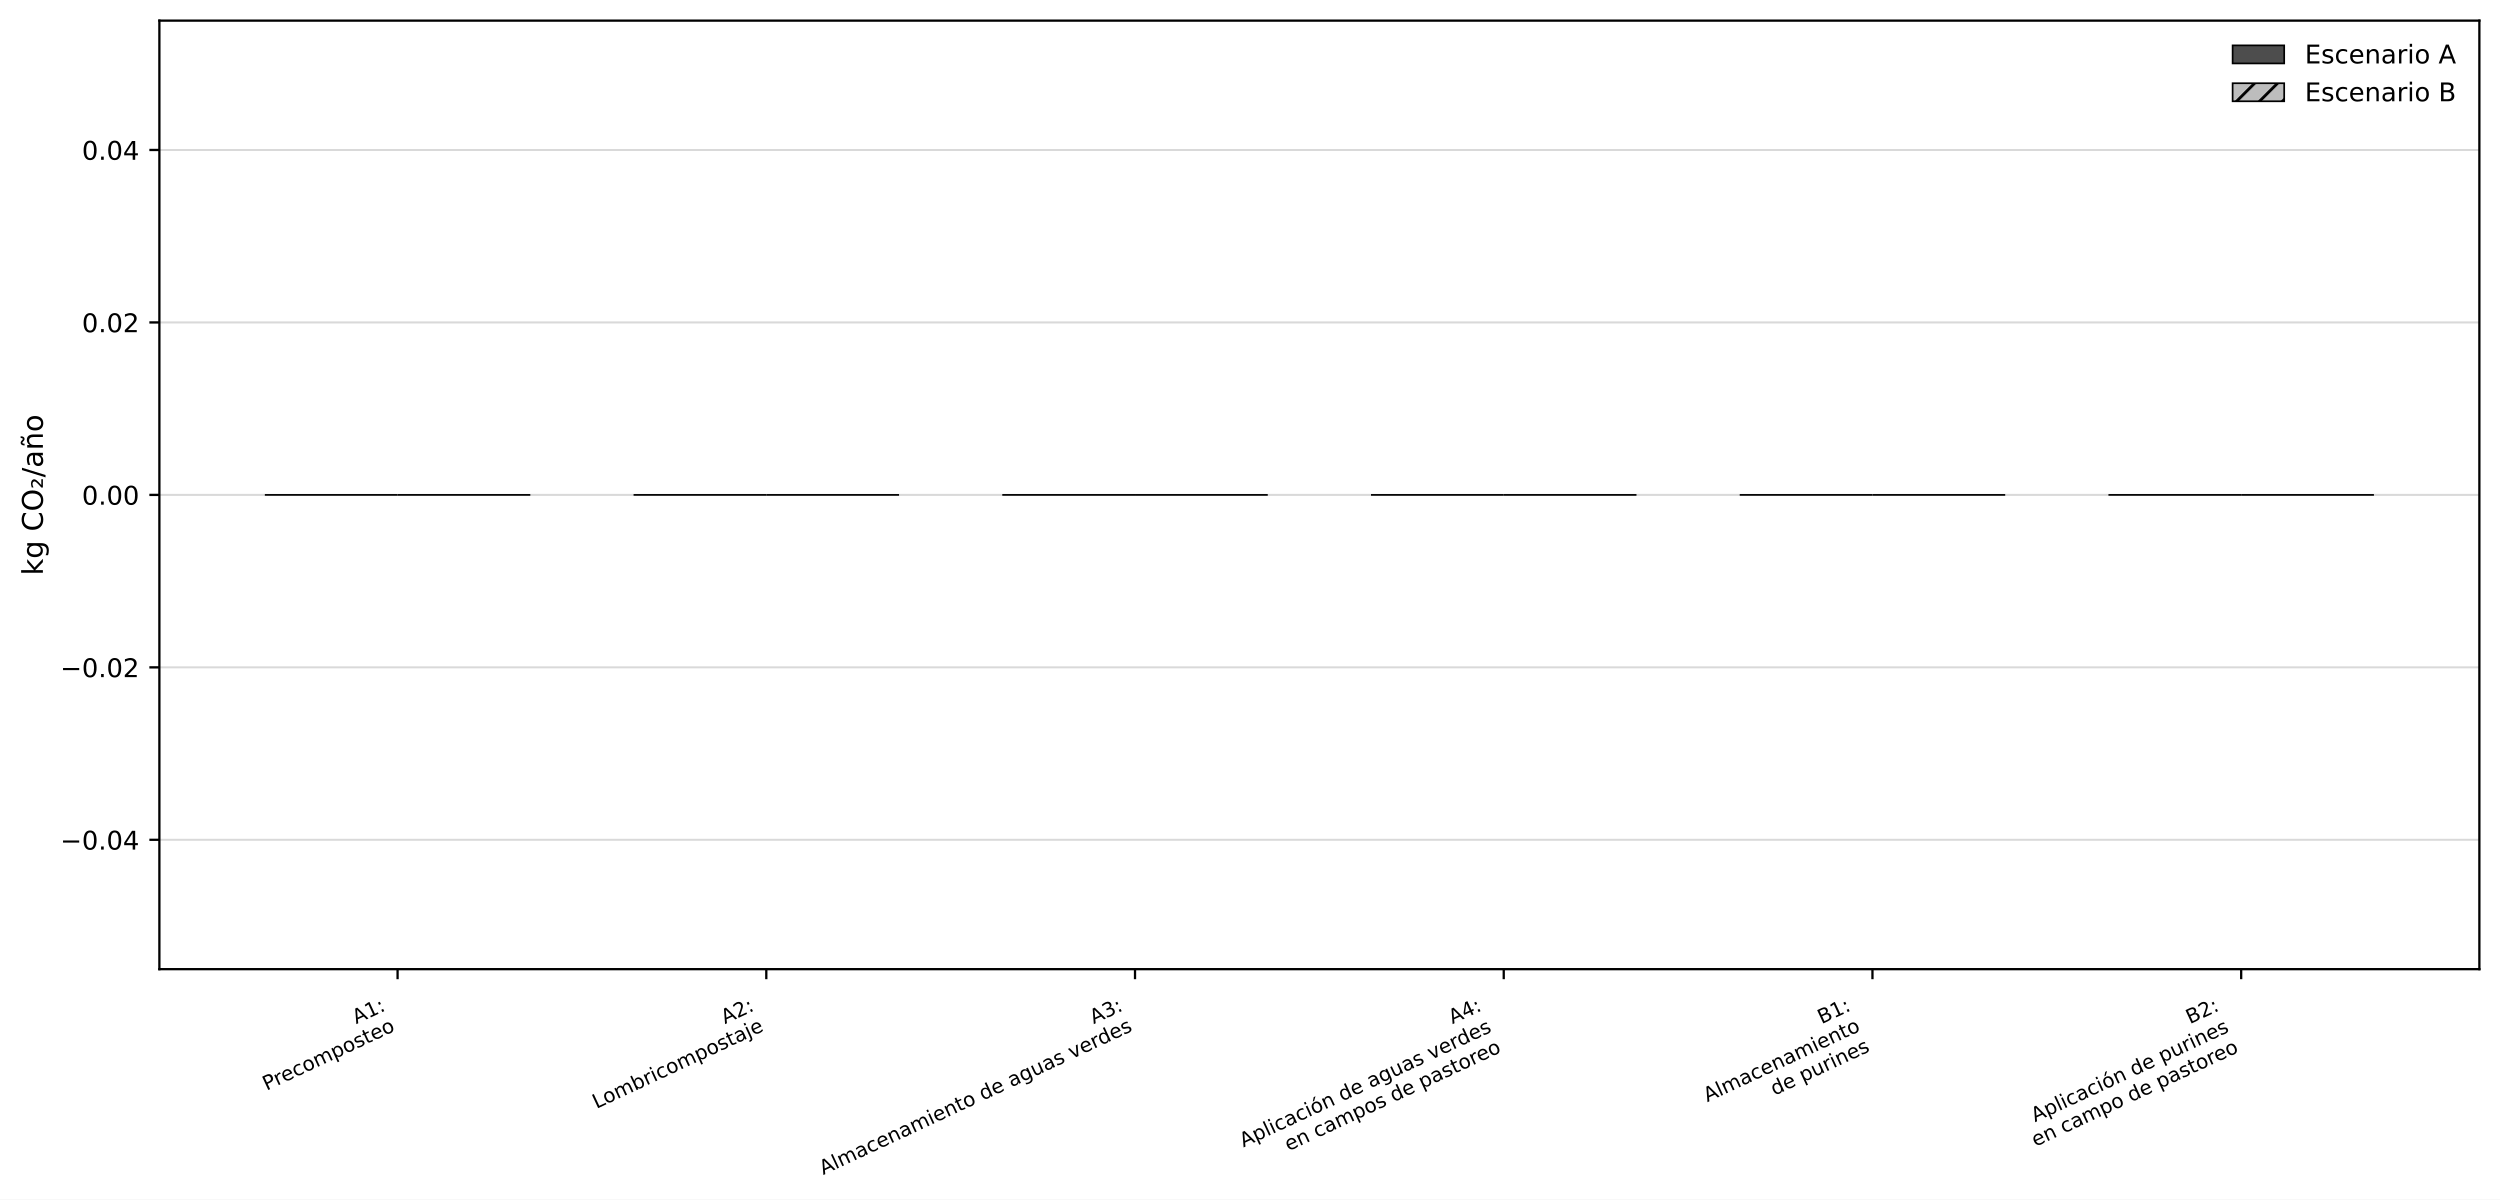
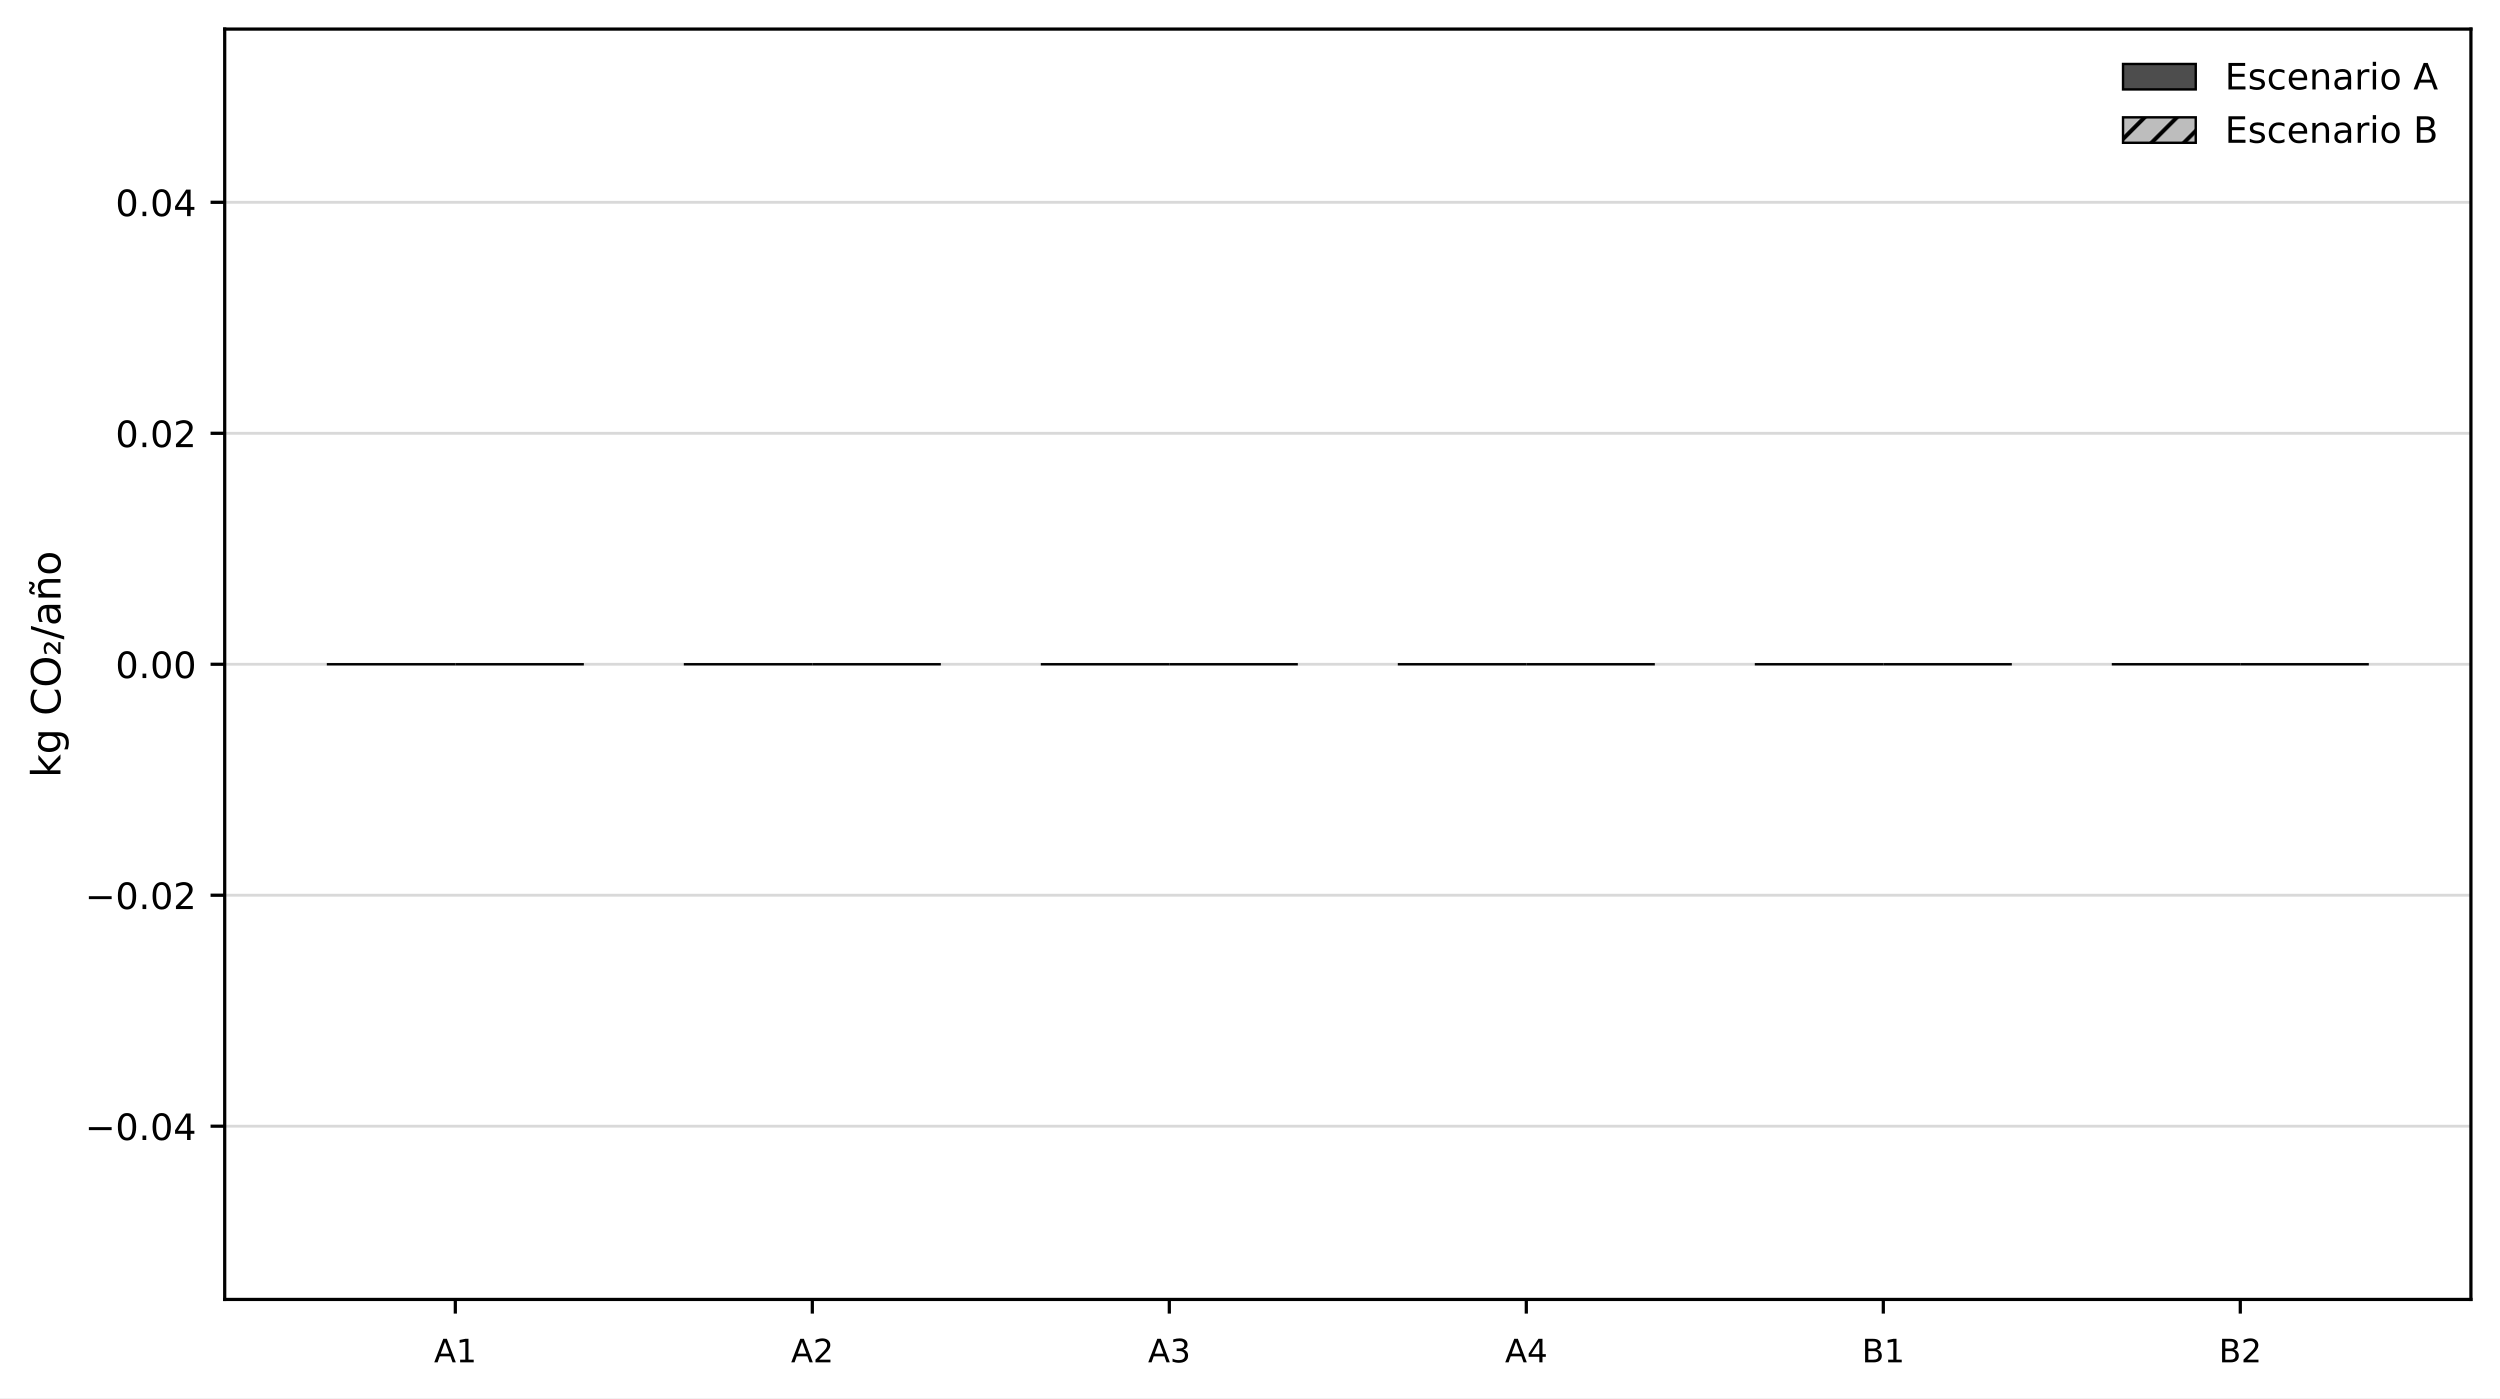
- <svg xmlns="http://www.w3.org/2000/svg" xmlns:xlink="http://www.w3.org/1999/xlink" width="872.566pt" height="418.665pt" viewBox="0 0 872.566 418.665" version="1.1">
+ <svg xmlns="http://www.w3.org/2000/svg" xmlns:xlink="http://www.w3.org/1999/xlink" width="618.919pt" height="346.142pt" viewBox="0 0 618.919 346.142" version="1.1">
  <defs>
    <style type="text/css">*{stroke-linejoin: round; stroke-linecap: butt}</style>
  </defs>
  <g id="figure_1">
    <g id="patch_1">
-       <path d="M 0 418.665 L 872.566 418.665 L 872.566 0 L 0 0 z " style="fill: #ffffff" />
+       <path d="M 0 346.142 L 618.919 346.142 L 618.919 0 L 0 0 z " style="fill: #ffffff" />
    </g>
    <g id="axes_1">
      <g id="patch_2">
-         <path d="M 55.629 338.264 L 865.366 338.264 L 865.366 7.2 L 55.629 7.2 z " style="fill: #ffffff" />
+         <path d="M 55.629 321.7 L 611.719 321.7 L 611.719 7.2 L 55.629 7.2 z " style="fill: #ffffff" />
      </g>
      <g id="matplotlib.axis_1">
        <g id="xtick_1">
          <g id="line2d_1">
            <defs>
              <path id="m8512bdd903" d="M 0 0 L 0 3.5 " style="stroke: #000000; stroke-width: 0.8" />
            </defs>
            <g>
-               <use xlink:href="#m8512bdd903" x="138.765" y="338.264" style="stroke: #000000; stroke-width: 0.8" />
+               <use xlink:href="#m8512bdd903" x="112.723" y="321.7" style="stroke: #000000; stroke-width: 0.8" />
            </g>
          </g>
          <g id="text_1">
-             <text style="font-size: 7px; font-family: 'DejaVu Sans'" transform="translate(124.3236 357.4867) rotate(-25)">A1:</text>
-             <text style="font-size: 7px; font-family: 'DejaVu Sans'" transform="translate(93.02989 380.7279) rotate(-25)">Precomposteo</text>
+             <text style="font-size: 8px; font-family: 'DejaVu Sans'; text-anchor: middle" x="112.723" y="337.279" transform="rotate(-0 112.723 337.2788)">A1</text>
          </g>
        </g>
        <g id="xtick_2">
          <g id="line2d_2">
            <g>
-               <use xlink:href="#m8512bdd903" x="267.458" y="338.264" style="stroke: #000000; stroke-width: 0.8" />
+               <use xlink:href="#m8512bdd903" x="201.103" y="321.7" style="stroke: #000000; stroke-width: 0.8" />
            </g>
          </g>
          <g id="text_2">
-             <text style="font-size: 7px; font-family: 'DejaVu Sans'" transform="translate(253.0167 357.4867) rotate(-25)">A2:</text>
-             <text style="font-size: 7px; font-family: 'DejaVu Sans'" transform="translate(208.1544 387.0551) rotate(-25)">Lombricompostaje</text>
+             <text style="font-size: 8px; font-family: 'DejaVu Sans'; text-anchor: middle" x="201.103" y="337.279" transform="rotate(-0 201.1035 337.2788)">A2</text>
          </g>
        </g>
        <g id="xtick_3">
          <g id="line2d_3">
            <g>
-               <use xlink:href="#m8512bdd903" x="396.151" y="338.264" style="stroke: #000000; stroke-width: 0.8" />
+               <use xlink:href="#m8512bdd903" x="289.484" y="321.7" style="stroke: #000000; stroke-width: 0.8" />
            </g>
          </g>
          <g id="text_3">
-             <text style="font-size: 7px; font-family: 'DejaVu Sans'" transform="translate(381.7098 357.4867) rotate(-25)">A3:</text>
-             <text style="font-size: 7px; font-family: 'DejaVu Sans'" transform="translate(287.3304 410.1453) rotate(-25)">Almacenamiento de aguas verdes</text>
+             <text style="font-size: 8px; font-family: 'DejaVu Sans'; text-anchor: middle" x="289.484" y="337.279" transform="rotate(-0 289.484 337.2788)">A3</text>
          </g>
        </g>
        <g id="xtick_4">
          <g id="line2d_4">
            <g>
-               <use xlink:href="#m8512bdd903" x="524.844" y="338.264" style="stroke: #000000; stroke-width: 0.8" />
+               <use xlink:href="#m8512bdd903" x="377.864" y="321.7" style="stroke: #000000; stroke-width: 0.8" />
            </g>
          </g>
          <g id="text_4">
-             <text style="font-size: 7px; font-family: 'DejaVu Sans'" transform="translate(506.9482 357.4867) rotate(-25)">A4:</text>
-             <text style="font-size: 7px; font-family: 'DejaVu Sans'" transform="translate(433.9944 400.5251) rotate(-25)">Aplicación de aguas verdes</text>
-             <text style="font-size: 7px; font-family: 'DejaVu Sans'" transform="translate(449.7149 401.8433) rotate(-25)">en campos de pastoreo</text>
+             <text style="font-size: 8px; font-family: 'DejaVu Sans'; text-anchor: middle" x="377.864" y="337.279" transform="rotate(-0 377.8645 337.2788)">A4</text>
          </g>
        </g>
        <g id="xtick_5">
          <g id="line2d_5">
            <g>
-               <use xlink:href="#m8512bdd903" x="653.537" y="338.264" style="stroke: #000000; stroke-width: 0.8" />
+               <use xlink:href="#m8512bdd903" x="466.245" y="321.7" style="stroke: #000000; stroke-width: 0.8" />
            </g>
          </g>
          <g id="text_5">
-             <text style="font-size: 7px; font-family: 'DejaVu Sans'" transform="translate(635.7704 357.4927) rotate(-25)">B1:</text>
-             <text style="font-size: 7px; font-family: 'DejaVu Sans'" transform="translate(595.9041 384.7314) rotate(-25)">Almacenamiento</text>
-             <text style="font-size: 7px; font-family: 'DejaVu Sans'" transform="translate(619.3268 382.458) rotate(-25)">de purines</text>
+             <text style="font-size: 8px; font-family: 'DejaVu Sans'; text-anchor: middle" x="466.245" y="337.279" transform="rotate(-0 466.2449 337.2788)">B1</text>
          </g>
        </g>
        <g id="xtick_6">
          <g id="line2d_6">
            <g>
-               <use xlink:href="#m8512bdd903" x="782.23" y="338.264" style="stroke: #000000; stroke-width: 0.8" />
+               <use xlink:href="#m8512bdd903" x="554.625" y="321.7" style="stroke: #000000; stroke-width: 0.8" />
            </g>
          </g>
          <g id="text_6">
-             <text style="font-size: 7px; font-family: 'DejaVu Sans'" transform="translate(764.3214 357.4927) rotate(-25)">B2:</text>
-             <text style="font-size: 7px; font-family: 'DejaVu Sans'" transform="translate(710.2693 391.7171) rotate(-25)">Aplicación de purines</text>
-             <text style="font-size: 7px; font-family: 'DejaVu Sans'" transform="translate(710.406 400.3022) rotate(-25)">en campo de pastoreo</text>
+             <text style="font-size: 8px; font-family: 'DejaVu Sans'; text-anchor: middle" x="554.625" y="337.279" transform="rotate(-0 554.6254 337.2788)">B2</text>
          </g>
        </g>
      </g>
      <g id="matplotlib.axis_2">
        <g id="ytick_1">
          <g id="line2d_7">
-             <path d="M 55.629 293.119 L 865.366 293.119 " clip-path="url(#p582b1b36f7)" style="fill: none; stroke: #d9d9d9; stroke-width: 0.7; stroke-linecap: square" />
+             <path d="M 55.629 278.814 L 611.719 278.814 " clip-path="url(#p718f802b53)" style="fill: none; stroke: #d9d9d9; stroke-width: 0.7; stroke-linecap: square" />
          </g>
          <g id="line2d_8">
            <defs>
              <path id="me50acbb753" d="M 0 0 L -3.5 0 " style="stroke: #000000; stroke-width: 0.8" />
            </defs>
            <g>
-               <use xlink:href="#me50acbb753" x="55.629" y="293.119" style="stroke: #000000; stroke-width: 0.8" />
+               <use xlink:href="#me50acbb753" x="55.629" y="278.814" style="stroke: #000000; stroke-width: 0.8" />
            </g>
          </g>
          <g id="text_7">
-             <text style="font-size: 9px; font-family: 'DejaVu Sans'; text-anchor: end" x="48.629" y="296.538" transform="rotate(-0 48.62922 296.5379)">−0.04</text>
+             <text style="font-size: 9px; font-family: 'DejaVu Sans'; text-anchor: end" x="48.629" y="282.233" transform="rotate(-0 48.62922 282.2329)">−0.04</text>
          </g>
        </g>
        <g id="ytick_2">
          <g id="line2d_9">
-             <path d="M 55.629 232.925 L 865.366 232.925 " clip-path="url(#p582b1b36f7)" style="fill: none; stroke: #d9d9d9; stroke-width: 0.7; stroke-linecap: square" />
+             <path d="M 55.629 221.632 L 611.719 221.632 " clip-path="url(#p718f802b53)" style="fill: none; stroke: #d9d9d9; stroke-width: 0.7; stroke-linecap: square" />
          </g>
          <g id="line2d_10">
            <g>
-               <use xlink:href="#me50acbb753" x="55.629" y="232.925" style="stroke: #000000; stroke-width: 0.8" />
+               <use xlink:href="#me50acbb753" x="55.629" y="221.632" style="stroke: #000000; stroke-width: 0.8" />
            </g>
          </g>
          <g id="text_8">
-             <text style="font-size: 9px; font-family: 'DejaVu Sans'; text-anchor: end" x="48.629" y="236.344" transform="rotate(-0 48.62922 236.3445)">−0.02</text>
+             <text style="font-size: 9px; font-family: 'DejaVu Sans'; text-anchor: end" x="48.629" y="225.051" transform="rotate(-0 48.62922 225.0511)">−0.02</text>
          </g>
        </g>
        <g id="ytick_3">
          <g id="line2d_11">
-             <path d="M 55.629 172.732 L 865.366 172.732 " clip-path="url(#p582b1b36f7)" style="fill: none; stroke: #d9d9d9; stroke-width: 0.7; stroke-linecap: square" />
+             <path d="M 55.629 164.45 L 611.719 164.45 " clip-path="url(#p718f802b53)" style="fill: none; stroke: #d9d9d9; stroke-width: 0.7; stroke-linecap: square" />
          </g>
          <g id="line2d_12">
            <g>
-               <use xlink:href="#me50acbb753" x="55.629" y="172.732" style="stroke: #000000; stroke-width: 0.8" />
+               <use xlink:href="#me50acbb753" x="55.629" y="164.45" style="stroke: #000000; stroke-width: 0.8" />
            </g>
          </g>
          <g id="text_9">
-             <text style="font-size: 9px; font-family: 'DejaVu Sans'; text-anchor: end" x="48.629" y="176.151" transform="rotate(-0 48.62922 176.1511)">0.00</text>
+             <text style="font-size: 9px; font-family: 'DejaVu Sans'; text-anchor: end" x="48.629" y="167.869" transform="rotate(-0 48.62922 167.8693)">0.00</text>
          </g>
        </g>
        <g id="ytick_4">
          <g id="line2d_13">
-             <path d="M 55.629 112.538 L 865.366 112.538 " clip-path="url(#p582b1b36f7)" style="fill: none; stroke: #d9d9d9; stroke-width: 0.7; stroke-linecap: square" />
+             <path d="M 55.629 107.268 L 611.719 107.268 " clip-path="url(#p718f802b53)" style="fill: none; stroke: #d9d9d9; stroke-width: 0.7; stroke-linecap: square" />
          </g>
          <g id="line2d_14">
            <g>
-               <use xlink:href="#me50acbb753" x="55.629" y="112.538" style="stroke: #000000; stroke-width: 0.8" />
+               <use xlink:href="#me50acbb753" x="55.629" y="107.268" style="stroke: #000000; stroke-width: 0.8" />
            </g>
          </g>
          <g id="text_10">
-             <text style="font-size: 9px; font-family: 'DejaVu Sans'; text-anchor: end" x="48.629" y="115.958" transform="rotate(-0 48.62922 115.9577)">0.02</text>
+             <text style="font-size: 9px; font-family: 'DejaVu Sans'; text-anchor: end" x="48.629" y="110.687" transform="rotate(-0 48.62922 110.6875)">0.02</text>
          </g>
        </g>
        <g id="ytick_5">
          <g id="line2d_15">
-             <path d="M 55.629 52.345 L 865.366 52.345 " clip-path="url(#p582b1b36f7)" style="fill: none; stroke: #d9d9d9; stroke-width: 0.7; stroke-linecap: square" />
+             <path d="M 55.629 50.086 L 611.719 50.086 " clip-path="url(#p718f802b53)" style="fill: none; stroke: #d9d9d9; stroke-width: 0.7; stroke-linecap: square" />
          </g>
          <g id="line2d_16">
            <g>
-               <use xlink:href="#me50acbb753" x="55.629" y="52.345" style="stroke: #000000; stroke-width: 0.8" />
+               <use xlink:href="#me50acbb753" x="55.629" y="50.086" style="stroke: #000000; stroke-width: 0.8" />
            </g>
          </g>
          <g id="text_11">
-             <text style="font-size: 9px; font-family: 'DejaVu Sans'; text-anchor: end" x="48.629" y="55.764" transform="rotate(-0 48.62922 55.76433)">0.04</text>
+             <text style="font-size: 9px; font-family: 'DejaVu Sans'; text-anchor: end" x="48.629" y="53.506" transform="rotate(-0 48.62922 53.50566)">0.04</text>
          </g>
        </g>
        <g id="text_12">
-           <text style="font-size: 10px; font-family: 'DejaVu Sans'; text-anchor: middle" x="14.969" y="172.732" transform="rotate(-90 14.96875 172.7318)">kg CO₂/año</text>
+           <text style="font-size: 10px; font-family: 'DejaVu Sans'; text-anchor: middle" x="14.969" y="164.45" transform="rotate(-90 14.96875 164.45)">kg CO₂/año</text>
        </g>
      </g>
      <g id="patch_3">
-         <path d="M 92.435 172.732 L 138.765 172.732 L 138.765 172.732 L 92.435 172.732 z " clip-path="url(#p582b1b36f7)" style="fill: #4d4d4d; stroke: #000000; stroke-width: 0.6; stroke-linejoin: miter" />
+         <path d="M 80.906 164.45 L 112.723 164.45 L 112.723 164.45 L 80.906 164.45 z " clip-path="url(#p718f802b53)" style="fill: #4d4d4d; stroke: #000000; stroke-width: 0.6; stroke-linejoin: miter" />
      </g>
      <g id="patch_4">
-         <path d="M 221.129 172.732 L 267.458 172.732 L 267.458 172.732 L 221.129 172.732 z " clip-path="url(#p582b1b36f7)" style="fill: #4d4d4d; stroke: #000000; stroke-width: 0.6; stroke-linejoin: miter" />
+         <path d="M 169.287 164.45 L 201.103 164.45 L 201.103 164.45 L 169.287 164.45 z " clip-path="url(#p718f802b53)" style="fill: #4d4d4d; stroke: #000000; stroke-width: 0.6; stroke-linejoin: miter" />
      </g>
      <g id="patch_5">
-         <path d="M 349.822 172.732 L 396.151 172.732 L 396.151 172.732 L 349.822 172.732 z " clip-path="url(#p582b1b36f7)" style="fill: #4d4d4d; stroke: #000000; stroke-width: 0.6; stroke-linejoin: miter" />
+         <path d="M 257.667 164.45 L 289.484 164.45 L 289.484 164.45 L 257.667 164.45 z " clip-path="url(#p718f802b53)" style="fill: #4d4d4d; stroke: #000000; stroke-width: 0.6; stroke-linejoin: miter" />
      </g>
      <g id="patch_6">
-         <path d="M 478.515 172.732 L 524.844 172.732 L 524.844 172.732 L 478.515 172.732 z " clip-path="url(#p582b1b36f7)" style="fill: #4d4d4d; stroke: #000000; stroke-width: 0.6; stroke-linejoin: miter" />
+         <path d="M 346.047 164.45 L 377.864 164.45 L 377.864 164.45 L 346.047 164.45 z " clip-path="url(#p718f802b53)" style="fill: #4d4d4d; stroke: #000000; stroke-width: 0.6; stroke-linejoin: miter" />
      </g>
      <g id="patch_7">
-         <path d="M 607.208 172.732 L 653.537 172.732 L 653.537 172.732 L 607.208 172.732 z " clip-path="url(#p582b1b36f7)" style="fill: #4d4d4d; stroke: #000000; stroke-width: 0.6; stroke-linejoin: miter" />
+         <path d="M 434.428 164.45 L 466.245 164.45 L 466.245 164.45 L 434.428 164.45 z " clip-path="url(#p718f802b53)" style="fill: #4d4d4d; stroke: #000000; stroke-width: 0.6; stroke-linejoin: miter" />
      </g>
      <g id="patch_8">
-         <path d="M 735.901 172.732 L 782.23 172.732 L 782.23 172.732 L 735.901 172.732 z " clip-path="url(#p582b1b36f7)" style="fill: #4d4d4d; stroke: #000000; stroke-width: 0.6; stroke-linejoin: miter" />
+         <path d="M 522.808 164.45 L 554.625 164.45 L 554.625 164.45 L 522.808 164.45 z " clip-path="url(#p718f802b53)" style="fill: #4d4d4d; stroke: #000000; stroke-width: 0.6; stroke-linejoin: miter" />
      </g>
      <g id="patch_9">
-         <path d="M 138.765 172.732 L 185.094 172.732 L 185.094 172.732 L 138.765 172.732 z " clip-path="url(#p582b1b36f7)" style="fill: url(#h616a057982); stroke: #000000; stroke-width: 0.6; stroke-linejoin: miter" />
+         <path d="M 112.723 164.45 L 144.54 164.45 L 144.54 164.45 L 112.723 164.45 z " clip-path="url(#p718f802b53)" style="fill: url(#h616a057982); stroke: #000000; stroke-width: 0.6; stroke-linejoin: miter" />
      </g>
      <g id="patch_10">
-         <path d="M 267.458 172.732 L 313.788 172.732 L 313.788 172.732 L 267.458 172.732 z " clip-path="url(#p582b1b36f7)" style="fill: url(#h616a057982); stroke: #000000; stroke-width: 0.6; stroke-linejoin: miter" />
+         <path d="M 201.103 164.45 L 232.92 164.45 L 232.92 164.45 L 201.103 164.45 z " clip-path="url(#p718f802b53)" style="fill: url(#h616a057982); stroke: #000000; stroke-width: 0.6; stroke-linejoin: miter" />
      </g>
      <g id="patch_11">
-         <path d="M 396.151 172.732 L 442.481 172.732 L 442.481 172.732 L 396.151 172.732 z " clip-path="url(#p582b1b36f7)" style="fill: url(#h616a057982); stroke: #000000; stroke-width: 0.6; stroke-linejoin: miter" />
+         <path d="M 289.484 164.45 L 321.301 164.45 L 321.301 164.45 L 289.484 164.45 z " clip-path="url(#p718f802b53)" style="fill: url(#h616a057982); stroke: #000000; stroke-width: 0.6; stroke-linejoin: miter" />
      </g>
      <g id="patch_12">
-         <path d="M 524.844 172.732 L 571.174 172.732 L 571.174 172.732 L 524.844 172.732 z " clip-path="url(#p582b1b36f7)" style="fill: url(#h616a057982); stroke: #000000; stroke-width: 0.6; stroke-linejoin: miter" />
+         <path d="M 377.864 164.45 L 409.681 164.45 L 409.681 164.45 L 377.864 164.45 z " clip-path="url(#p718f802b53)" style="fill: url(#h616a057982); stroke: #000000; stroke-width: 0.6; stroke-linejoin: miter" />
      </g>
      <g id="patch_13">
-         <path d="M 653.537 172.732 L 699.867 172.732 L 699.867 172.732 L 653.537 172.732 z " clip-path="url(#p582b1b36f7)" style="fill: url(#h616a057982); stroke: #000000; stroke-width: 0.6; stroke-linejoin: miter" />
+         <path d="M 466.245 164.45 L 498.062 164.45 L 498.062 164.45 L 466.245 164.45 z " clip-path="url(#p718f802b53)" style="fill: url(#h616a057982); stroke: #000000; stroke-width: 0.6; stroke-linejoin: miter" />
      </g>
      <g id="patch_14">
-         <path d="M 782.23 172.732 L 828.56 172.732 L 828.56 172.732 L 782.23 172.732 z " clip-path="url(#p582b1b36f7)" style="fill: url(#h616a057982); stroke: #000000; stroke-width: 0.6; stroke-linejoin: miter" />
+         <path d="M 554.625 164.45 L 586.442 164.45 L 586.442 164.45 L 554.625 164.45 z " clip-path="url(#p718f802b53)" style="fill: url(#h616a057982); stroke: #000000; stroke-width: 0.6; stroke-linejoin: miter" />
      </g>
      <g id="patch_15">
-         <path d="M 55.629 338.264 L 55.629 7.2 " style="fill: none; stroke: #000000; stroke-width: 0.8; stroke-linejoin: miter; stroke-linecap: square" />
+         <path d="M 55.629 321.7 L 55.629 7.2 " style="fill: none; stroke: #000000; stroke-width: 0.8; stroke-linejoin: miter; stroke-linecap: square" />
      </g>
      <g id="patch_16">
-         <path d="M 865.366 338.264 L 865.366 7.2 " style="fill: none; stroke: #000000; stroke-width: 0.8; stroke-linejoin: miter; stroke-linecap: square" />
+         <path d="M 611.719 321.7 L 611.719 7.2 " style="fill: none; stroke: #000000; stroke-width: 0.8; stroke-linejoin: miter; stroke-linecap: square" />
      </g>
      <g id="patch_17">
-         <path d="M 55.629 338.264 L 865.366 338.264 " style="fill: none; stroke: #000000; stroke-width: 0.8; stroke-linejoin: miter; stroke-linecap: square" />
+         <path d="M 55.629 321.7 L 611.719 321.7 " style="fill: none; stroke: #000000; stroke-width: 0.8; stroke-linejoin: miter; stroke-linecap: square" />
      </g>
      <g id="patch_18">
-         <path d="M 55.629 7.2 L 865.366 7.2 " style="fill: none; stroke: #000000; stroke-width: 0.8; stroke-linejoin: miter; stroke-linecap: square" />
+         <path d="M 55.629 7.2 L 611.719 7.2 " style="fill: none; stroke: #000000; stroke-width: 0.8; stroke-linejoin: miter; stroke-linecap: square" />
      </g>
      <g id="legend_1">
        <g id="patch_19">
-           <path d="M 779.243 22.139 L 797.243 22.139 L 797.243 15.839 L 779.243 15.839 z " style="fill: #4d4d4d; stroke: #000000; stroke-width: 0.6; stroke-linejoin: miter" />
+           <path d="M 525.596 22.139 L 543.596 22.139 L 543.596 15.839 L 525.596 15.839 z " style="fill: #4d4d4d; stroke: #000000; stroke-width: 0.6; stroke-linejoin: miter" />
        </g>
        <g id="text_13">
-           <text style="font-size: 9px; font-family: 'DejaVu Sans'; text-anchor: start" x="804.443" y="22.139" transform="rotate(-0 804.4431 22.13859)">Escenario A</text>
+           <text style="font-size: 9px; font-family: 'DejaVu Sans'; text-anchor: start" x="550.796" y="22.139" transform="rotate(-0 550.7962 22.13859)">Escenario A</text>
        </g>
        <g id="patch_20">
-           <path d="M 779.243 35.349 L 797.243 35.349 L 797.243 29.049 L 779.243 29.049 z " style="fill: url(#h616a057982); stroke: #000000; stroke-width: 0.6; stroke-linejoin: miter" />
+           <path d="M 525.596 35.349 L 543.596 35.349 L 543.596 29.049 L 525.596 29.049 z " style="fill: url(#h616a057982); stroke: #000000; stroke-width: 0.6; stroke-linejoin: miter" />
        </g>
        <g id="text_14">
-           <text style="font-size: 9px; font-family: 'DejaVu Sans'; text-anchor: start" x="804.443" y="35.349" transform="rotate(-0 804.4431 35.34891)">Escenario B</text>
+           <text style="font-size: 9px; font-family: 'DejaVu Sans'; text-anchor: start" x="550.796" y="35.349" transform="rotate(-0 550.7962 35.34891)">Escenario B</text>
        </g>
      </g>
    </g>
  </g>
  <defs>
-     <clipPath id="p582b1b36f7">
-       <rect x="55.629" y="7.2" width="809.737" height="331.064" />
+     <clipPath id="p718f802b53">
+       <rect x="55.629" y="7.2" width="556.09" height="314.5" />
    </clipPath>
  </defs>
  <defs>
    <pattern id="h616a057982" patternUnits="userSpaceOnUse" x="0" y="0" width="72" height="72">
      <rect x="0" y="0" width="73" height="73" fill="#bdbdbd" />
      <path d="M -36 36 L 36 -36 M -32 40 L 40 -32 M -28 44 L 44 -28 M -24 48 L 48 -24 M -20 52 L 52 -20 M -16 56 L 56 -16 M -12 60 L 60 -12 M -8 64 L 64 -8 M -4 68 L 68 -4 M 0 72 L 72 0 M 4 76 L 76 4 M 8 80 L 80 8 M 12 84 L 84 12 M 16 88 L 88 16 M 20 92 L 92 20 M 24 96 L 96 24 M 28 100 L 100 28 M 32 104 L 104 32 M 36 108 L 108 36 " style="fill: #000000; stroke: #000000; stroke-width: 1.0; stroke-linecap: butt; stroke-linejoin: miter" />
    </pattern>
  </defs>
</svg>
